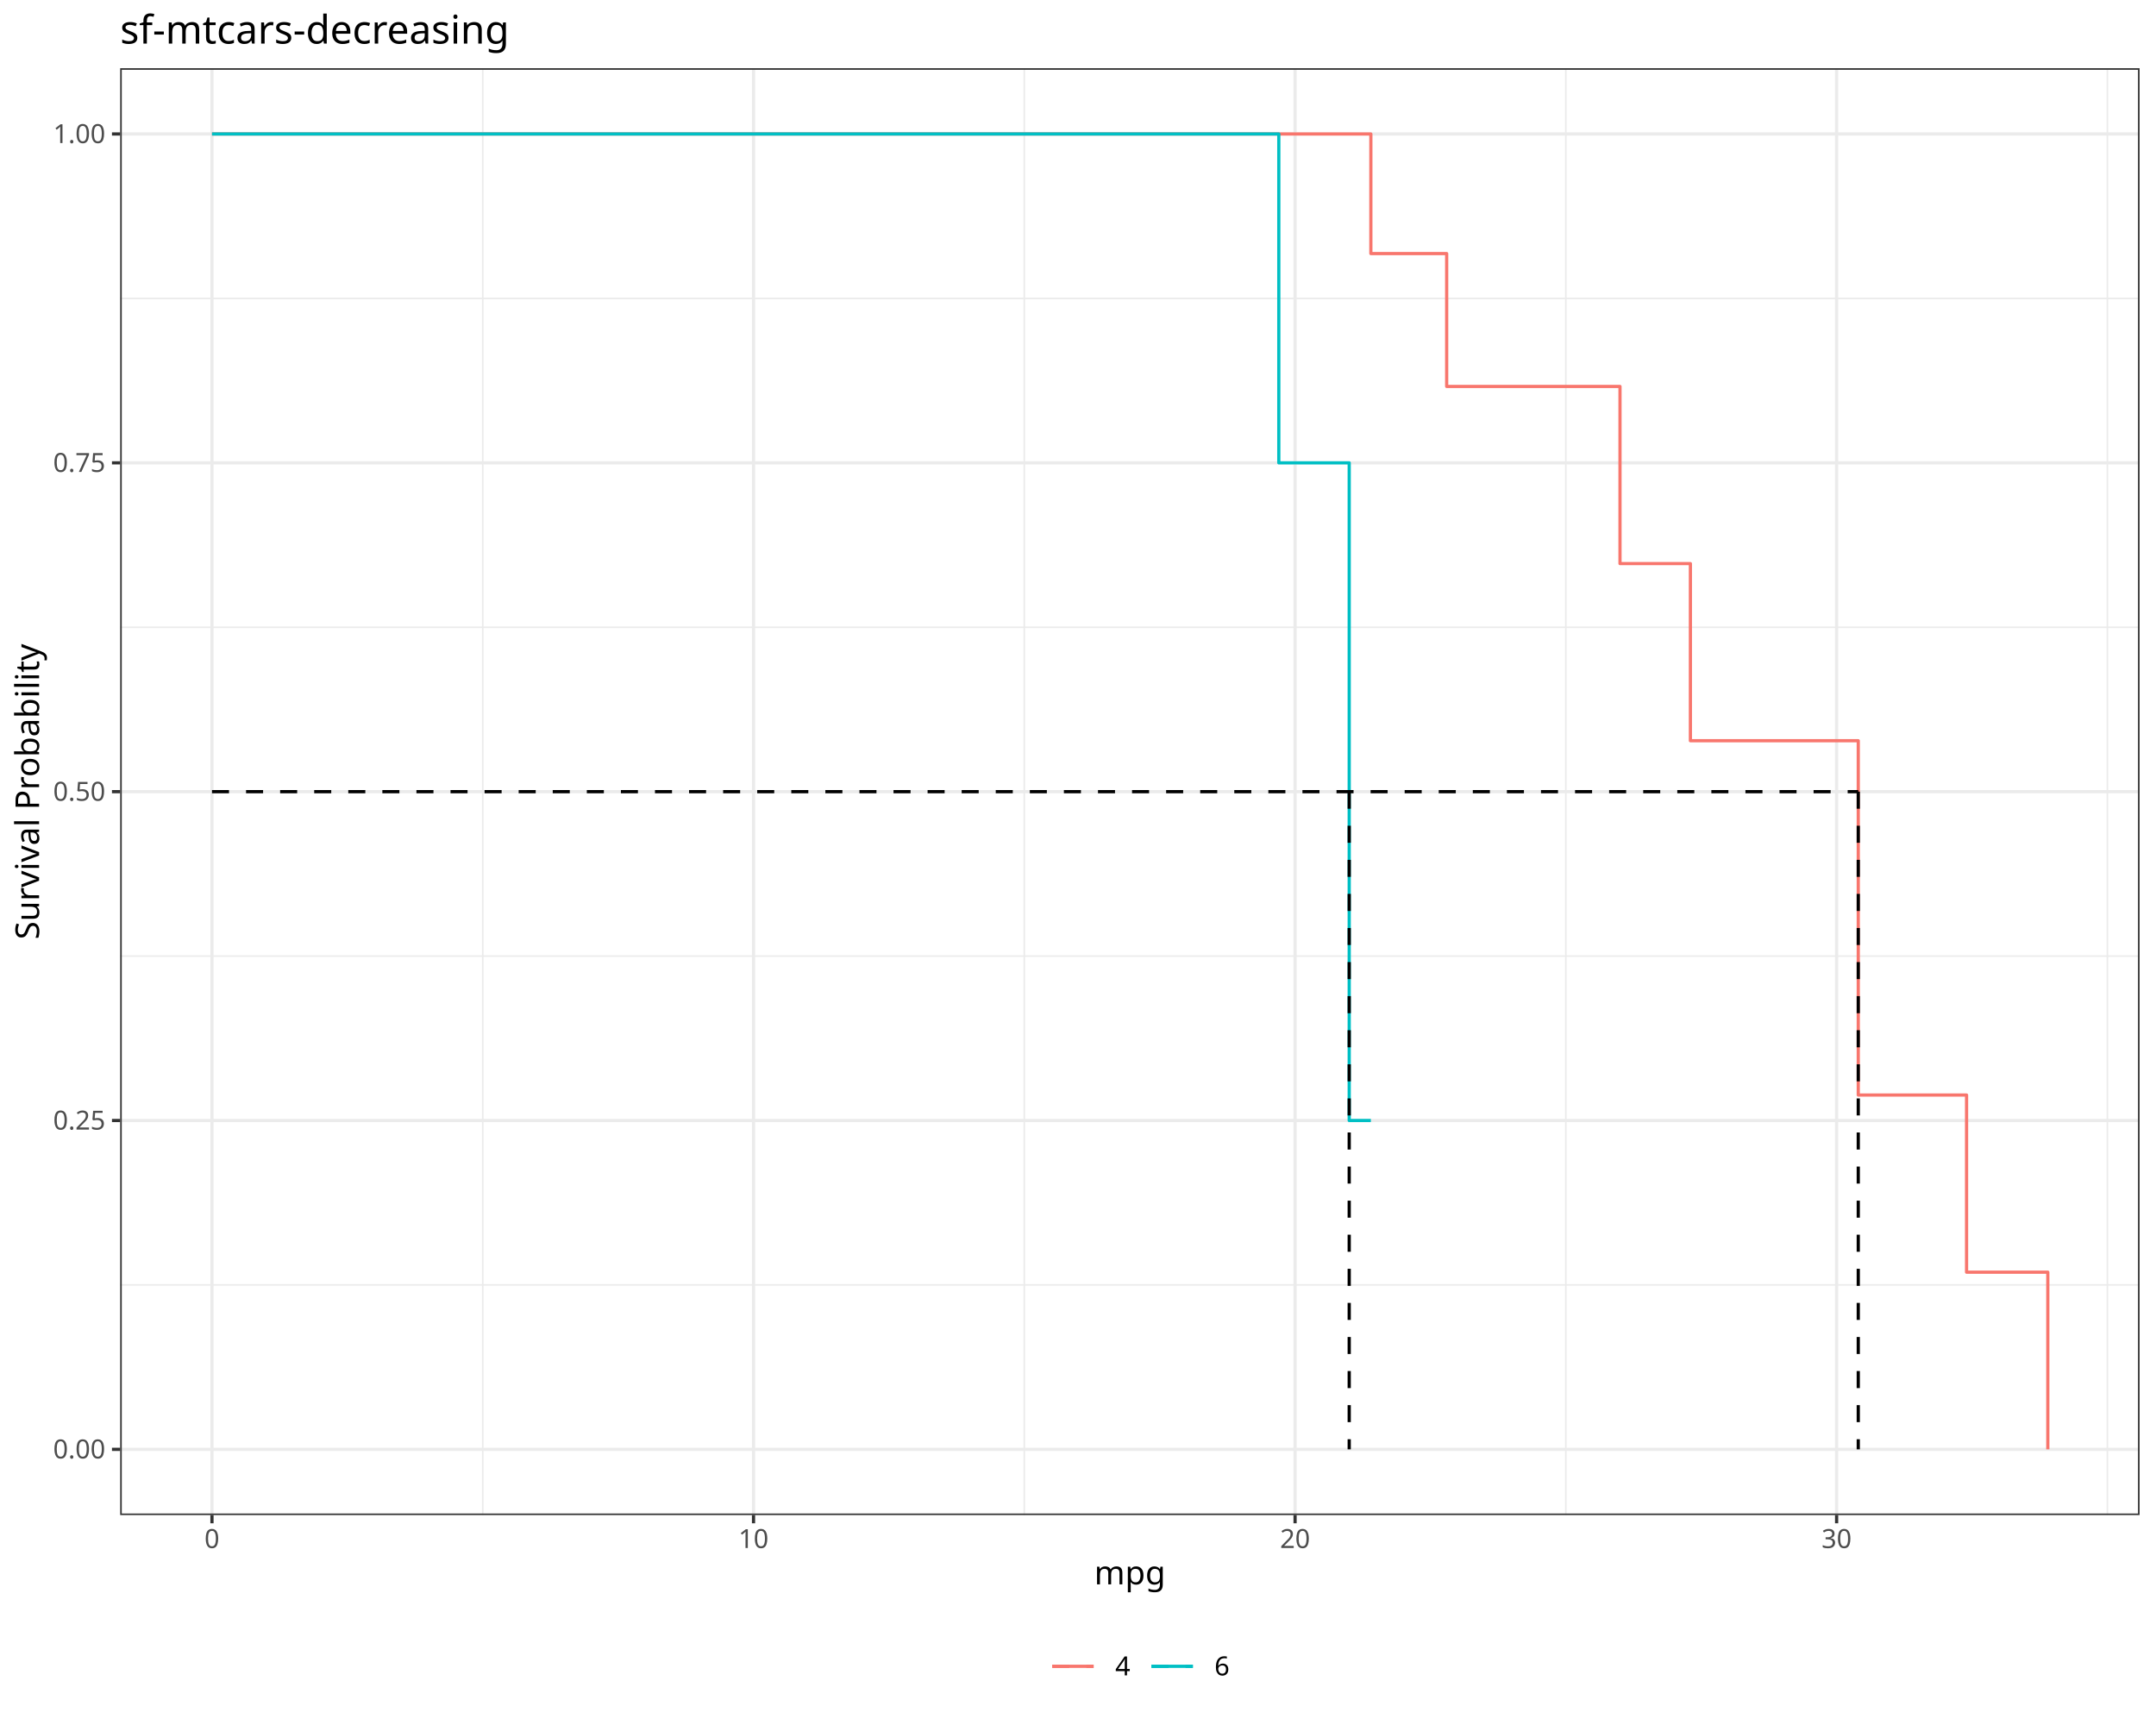
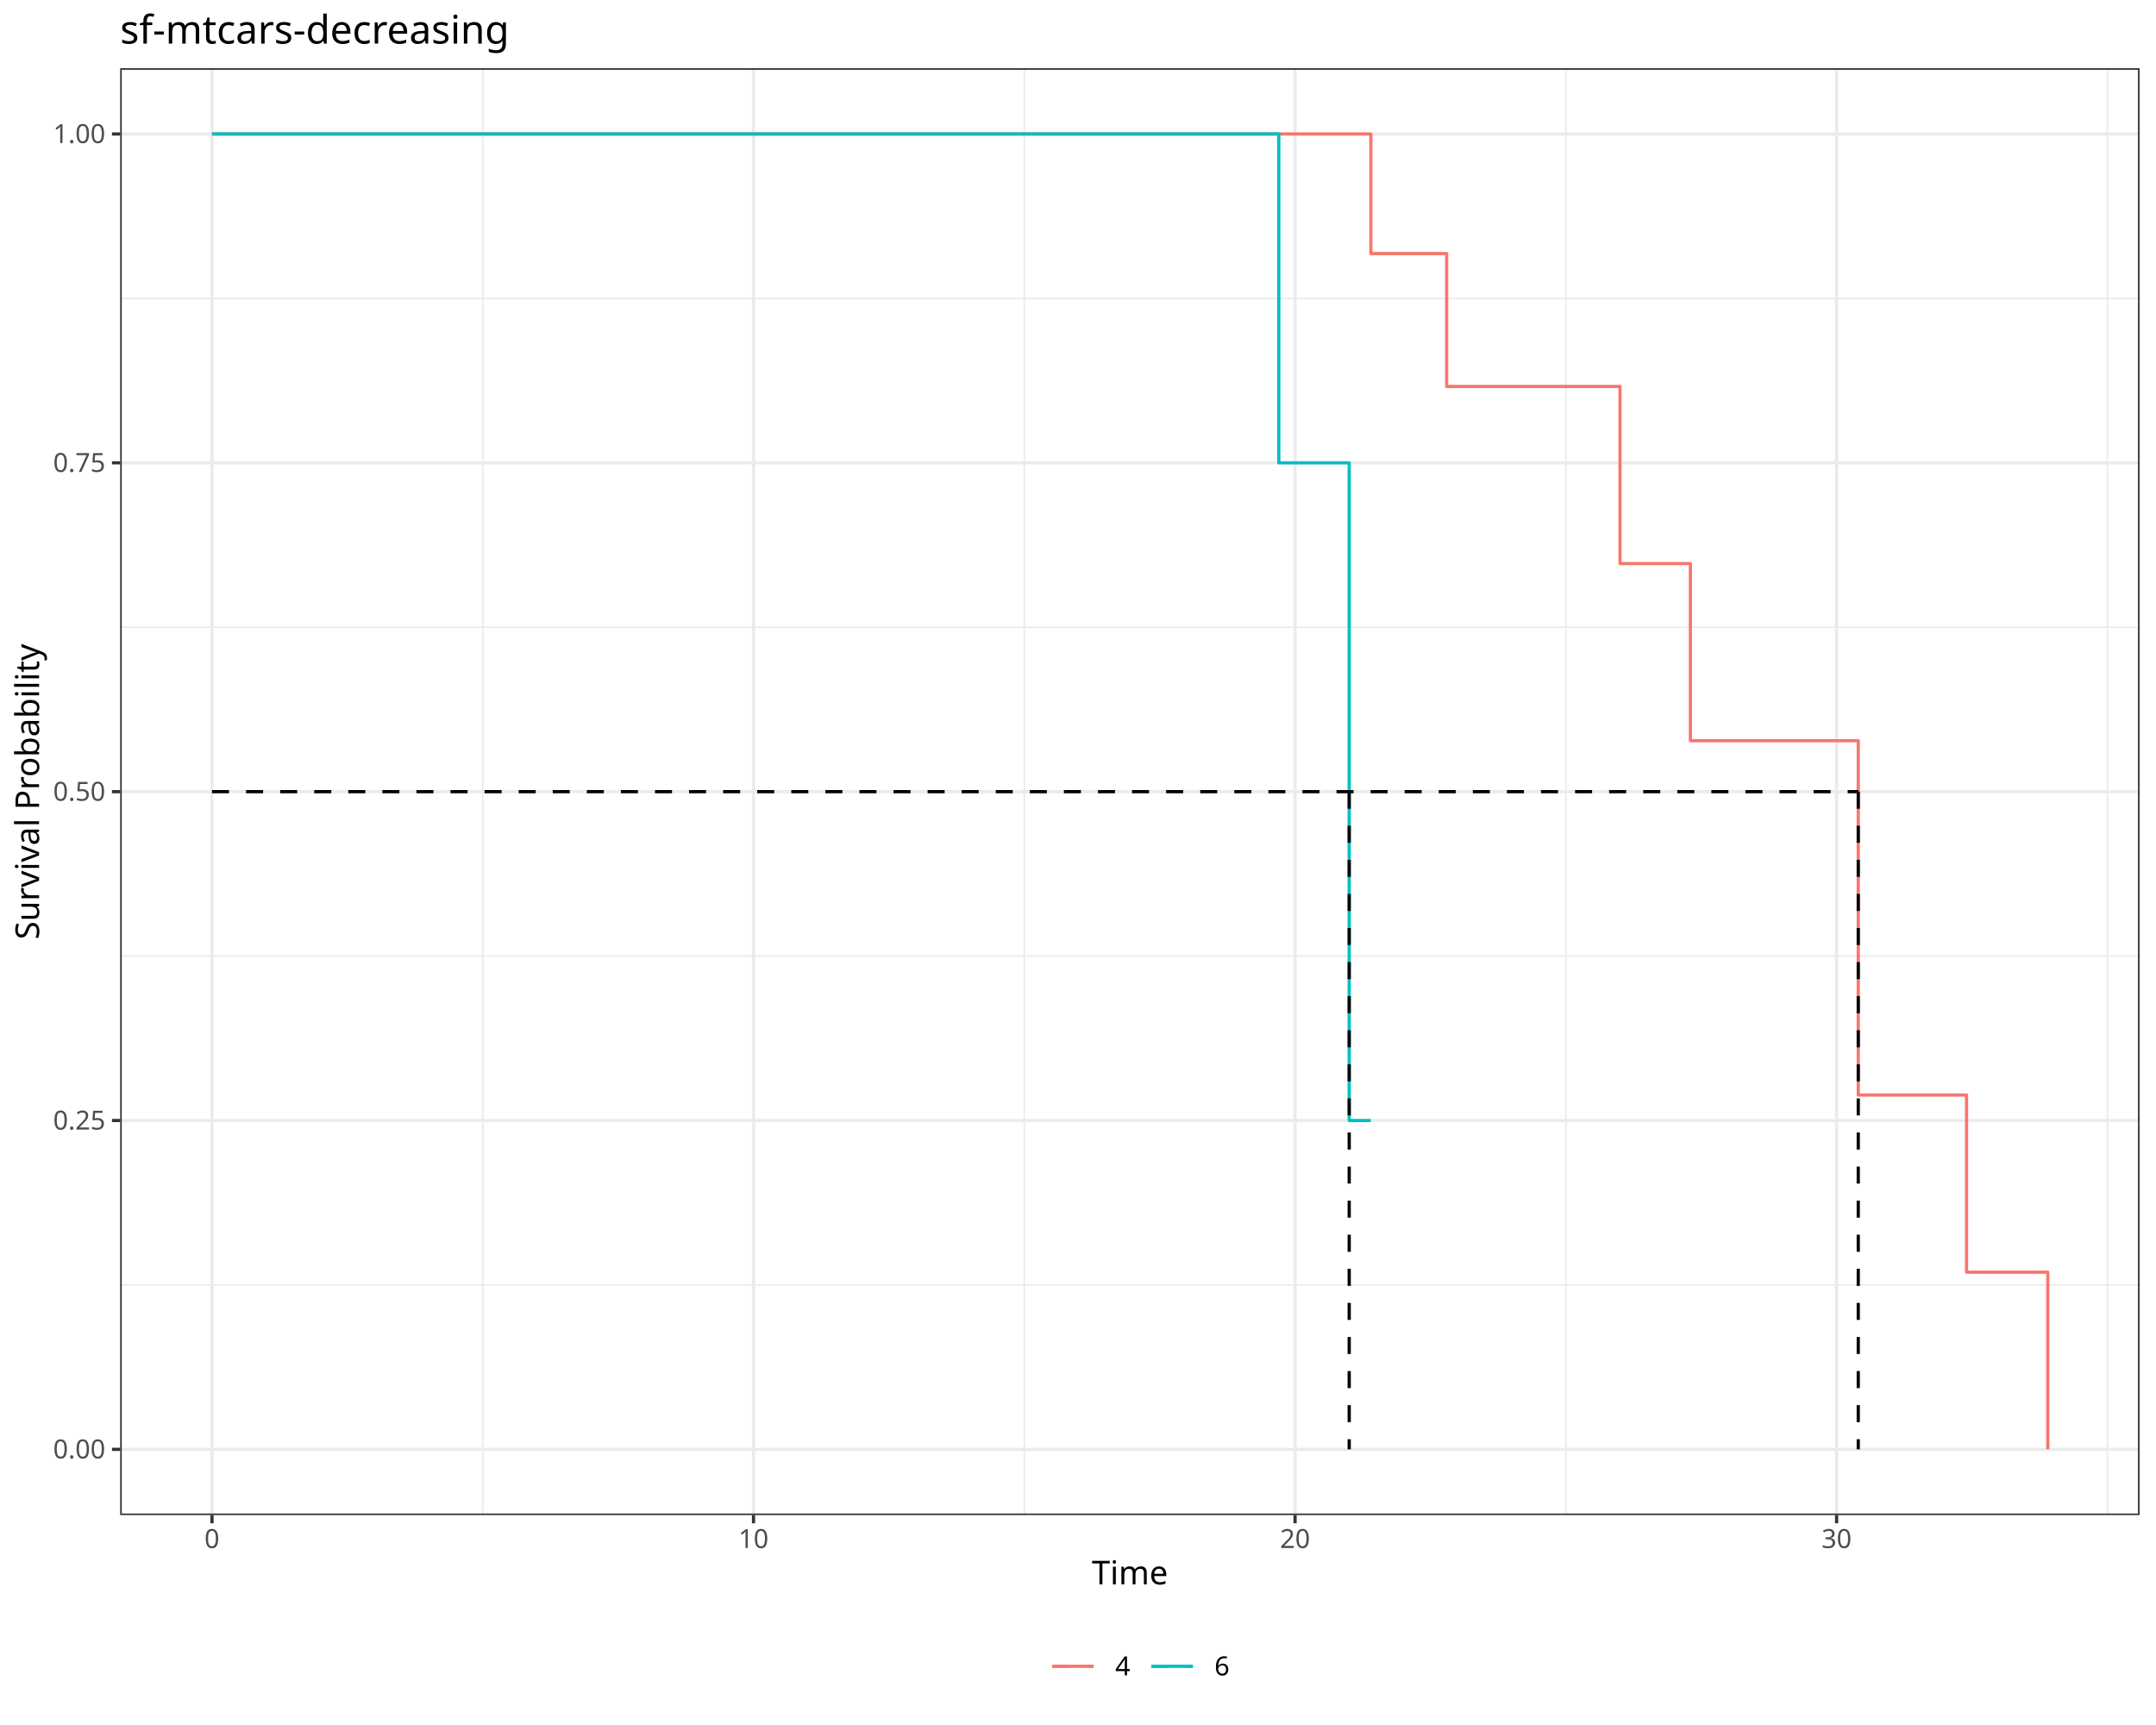
<svg xmlns="http://www.w3.org/2000/svg" class="svglite" data-engine-version="2.0" width="720.00pt" height="576.00pt" viewBox="0 0 720.00 576.00">
  <defs>
    <style type="text/css">
    .svglite line, .svglite polyline, .svglite polygon, .svglite path, .svglite rect, .svglite circle {
      fill: none;
      stroke: #000000;
      stroke-linecap: round;
      stroke-linejoin: round;
      stroke-miterlimit: 10.00;
    }
  </style>
  </defs>
  <rect width="100%" height="100%" style="stroke: none; fill: #FFFFFF;" />
  <defs>
    <clipPath id="cpMC4wMHw3MjAuMDB8MC4wMHw1NzYuMDA=">
      <rect x="0.00" y="0.00" width="720.00" height="576.00" />
    </clipPath>
  </defs>
  <g clip-path="url(#cpMC4wMHw3MjAuMDB8MC4wMHw1NzYuMDA=)">
    <rect x="0.00" y="0.00" width="720.00" height="576.00" style="stroke-width: 1.07; stroke: #FFFFFF; fill: #FFFFFF;" />
  </g>
  <defs>
    <clipPath id="cpNDAuMTN8NzE0LjUyfDIyLjc4fDUwNS45MQ==">
      <rect x="40.13" y="22.78" width="674.39" height="483.13" />
    </clipPath>
  </defs>
  <g clip-path="url(#cpNDAuMTN8NzE0LjUyfDIyLjc4fDUwNS45MQ==)">
    <rect x="40.13" y="22.78" width="674.39" height="483.13" style="stroke-width: 1.07; stroke: none; fill: #FFFFFF;" />
    <polyline points="40.13,429.05 714.52,429.05 " style="stroke-width: 0.53; stroke: #EBEBEB; stroke-linecap: butt;" />
    <polyline points="40.13,319.25 714.52,319.25 " style="stroke-width: 0.53; stroke: #EBEBEB; stroke-linecap: butt;" />
    <polyline points="40.13,209.45 714.52,209.45 " style="stroke-width: 0.53; stroke: #EBEBEB; stroke-linecap: butt;" />
    <polyline points="40.13,99.65 714.52,99.65 " style="stroke-width: 0.53; stroke: #EBEBEB; stroke-linecap: butt;" />
    <polyline points="161.21,505.91 161.21,22.78 " style="stroke-width: 0.53; stroke: #EBEBEB; stroke-linecap: butt;" />
    <polyline points="342.06,505.91 342.06,22.78 " style="stroke-width: 0.53; stroke: #EBEBEB; stroke-linecap: butt;" />
    <polyline points="522.91,505.91 522.91,22.78 " style="stroke-width: 0.53; stroke: #EBEBEB; stroke-linecap: butt;" />
    <polyline points="703.76,505.91 703.76,22.78 " style="stroke-width: 0.53; stroke: #EBEBEB; stroke-linecap: butt;" />
    <polyline points="40.13,483.95 714.52,483.95 " style="stroke-width: 1.07; stroke: #EBEBEB; stroke-linecap: butt;" />
    <polyline points="40.13,374.15 714.52,374.15 " style="stroke-width: 1.07; stroke: #EBEBEB; stroke-linecap: butt;" />
    <polyline points="40.13,264.35 714.52,264.35 " style="stroke-width: 1.07; stroke: #EBEBEB; stroke-linecap: butt;" />
    <polyline points="40.13,154.55 714.52,154.55 " style="stroke-width: 1.07; stroke: #EBEBEB; stroke-linecap: butt;" />
    <polyline points="40.13,44.74 714.52,44.74 " style="stroke-width: 1.07; stroke: #EBEBEB; stroke-linecap: butt;" />
    <polyline points="70.79,505.91 70.79,22.78 " style="stroke-width: 1.07; stroke: #EBEBEB; stroke-linecap: butt;" />
    <polyline points="251.64,505.91 251.64,22.78 " style="stroke-width: 1.07; stroke: #EBEBEB; stroke-linecap: butt;" />
    <polyline points="432.49,505.91 432.49,22.78 " style="stroke-width: 1.07; stroke: #EBEBEB; stroke-linecap: butt;" />
    <polyline points="613.34,505.91 613.34,22.78 " style="stroke-width: 1.07; stroke: #EBEBEB; stroke-linecap: butt;" />
    <polyline points="70.79,44.74 457.80,44.74 457.80,84.67 459.61,84.67 459.61,84.67 483.12,84.67 483.12,129.04 512.06,129.04 512.06,129.04 541.00,129.04 541.00,188.19 564.51,188.19 564.51,247.34 620.57,247.34 620.57,365.65 656.74,365.65 656.74,424.80 683.87,424.80 683.87,483.95 " style="stroke-width: 1.07; stroke: #F8766D; stroke-linecap: butt;" />
    <polyline points="70.79,44.74 392.70,44.74 392.70,44.74 398.12,44.74 398.12,44.74 418.02,44.74 418.02,44.74 427.06,44.74 427.06,154.55 450.57,154.55 450.57,374.15 457.80,374.15 457.80,374.15 " style="stroke-width: 1.07; stroke: #00BFC4; stroke-linecap: butt;" />
    <line x1="620.57" y1="264.35" x2="620.57" y2="483.95" style="stroke-width: 1.07; stroke-dasharray: 5.69,5.69; stroke-linecap: butt;" />
    <line x1="450.57" y1="264.35" x2="450.57" y2="483.95" style="stroke-width: 1.07; stroke-dasharray: 5.69,5.69; stroke-linecap: butt;" />
    <line x1="70.79" y1="264.35" x2="620.57" y2="264.35" style="stroke-width: 1.07; stroke-dasharray: 5.69,5.69; stroke-linecap: butt;" />
    <rect x="40.13" y="22.78" width="674.39" height="483.13" style="stroke-width: 1.07; stroke: #333333;" />
  </g>
  <g clip-path="url(#cpMC4wMHw3MjAuMDB8MC4wMHw1NzYuMDA=)">
    <text x="35.20" y="486.98" text-anchor="end" style="font-size: 8.80px; fill: #4D4D4D; font-family: sans;" textLength="17.13px" lengthAdjust="spacingAndGlyphs">0.00</text>
    <text x="35.20" y="377.18" text-anchor="end" style="font-size: 8.80px; fill: #4D4D4D; font-family: sans;" textLength="17.13px" lengthAdjust="spacingAndGlyphs">0.25</text>
    <text x="35.20" y="267.38" text-anchor="end" style="font-size: 8.80px; fill: #4D4D4D; font-family: sans;" textLength="17.13px" lengthAdjust="spacingAndGlyphs">0.50</text>
    <text x="35.20" y="157.57" text-anchor="end" style="font-size: 8.80px; fill: #4D4D4D; font-family: sans;" textLength="17.13px" lengthAdjust="spacingAndGlyphs">0.75</text>
    <text x="35.20" y="47.77" text-anchor="end" style="font-size: 8.80px; fill: #4D4D4D; font-family: sans;" textLength="17.13px" lengthAdjust="spacingAndGlyphs">1.00</text>
    <polyline points="37.39,483.95 40.13,483.95 " style="stroke-width: 1.07; stroke: #333333; stroke-linecap: butt;" />
    <polyline points="37.39,374.15 40.13,374.15 " style="stroke-width: 1.07; stroke: #333333; stroke-linecap: butt;" />
    <polyline points="37.39,264.35 40.13,264.35 " style="stroke-width: 1.07; stroke: #333333; stroke-linecap: butt;" />
    <polyline points="37.39,154.55 40.13,154.55 " style="stroke-width: 1.07; stroke: #333333; stroke-linecap: butt;" />
    <polyline points="37.39,44.74 40.13,44.74 " style="stroke-width: 1.07; stroke: #333333; stroke-linecap: butt;" />
    <polyline points="70.79,508.65 70.79,505.91 " style="stroke-width: 1.07; stroke: #333333; stroke-linecap: butt;" />
    <polyline points="251.64,508.65 251.64,505.91 " style="stroke-width: 1.07; stroke: #333333; stroke-linecap: butt;" />
    <polyline points="432.49,508.65 432.49,505.91 " style="stroke-width: 1.07; stroke: #333333; stroke-linecap: butt;" />
    <polyline points="613.34,508.65 613.34,505.91 " style="stroke-width: 1.07; stroke: #333333; stroke-linecap: butt;" />
    <text x="70.79" y="516.90" text-anchor="middle" style="font-size: 8.80px; fill: #4D4D4D; font-family: sans;" textLength="4.89px" lengthAdjust="spacingAndGlyphs">0</text>
    <text x="251.64" y="516.90" text-anchor="middle" style="font-size: 8.80px; fill: #4D4D4D; font-family: sans;" textLength="9.79px" lengthAdjust="spacingAndGlyphs">10</text>
    <text x="432.49" y="516.90" text-anchor="middle" style="font-size: 8.80px; fill: #4D4D4D; font-family: sans;" textLength="9.79px" lengthAdjust="spacingAndGlyphs">20</text>
    <text x="613.34" y="516.90" text-anchor="middle" style="font-size: 8.80px; fill: #4D4D4D; font-family: sans;" textLength="9.79px" lengthAdjust="spacingAndGlyphs">30</text>
-     <text x="377.33" y="529.04" text-anchor="middle" style="font-size: 11.00px; font-family: sans;" textLength="21.40px" lengthAdjust="spacingAndGlyphs">mpg</text>
+     <text x="377.33" y="529.04" text-anchor="middle" style="font-size: 11.00px; font-family: sans;" textLength="24.45px" lengthAdjust="spacingAndGlyphs">Time</text>
    <text transform="translate(13.05,264.35) rotate(-90)" text-anchor="middle" style="font-size: 11.00px; font-family: sans;" textLength="93.55px" lengthAdjust="spacingAndGlyphs">Survival Probability</text>
    <rect x="338.71" y="542.28" width="77.23" height="28.24" style="stroke-width: 1.07; stroke: none; fill: #FFFFFF;" />
    <rect x="349.67" y="547.76" width="17.28" height="17.28" style="stroke-width: 1.07; stroke: none; fill: #FFFFFF;" />
    <line x1="351.40" y1="556.40" x2="365.22" y2="556.40" style="stroke-width: 1.07; stroke: #F8766D; stroke-linecap: butt;" />
    <line x1="351.40" y1="556.40" x2="365.22" y2="556.40" style="stroke-width: 1.07; stroke: #F8766D; stroke-dasharray: 5.69,5.69; stroke-linecap: butt;" />
    <rect x="382.81" y="547.76" width="17.28" height="17.28" style="stroke-width: 1.07; stroke: none; fill: #FFFFFF;" />
    <line x1="384.53" y1="556.40" x2="398.36" y2="556.40" style="stroke-width: 1.07; stroke: #00BFC4; stroke-linecap: butt;" />
    <line x1="384.53" y1="556.40" x2="398.36" y2="556.40" style="stroke-width: 1.07; stroke: #00BFC4; stroke-dasharray: 5.69,5.69; stroke-linecap: butt;" />
    <text x="372.43" y="559.43" style="font-size: 8.80px; font-family: sans;" textLength="4.89px" lengthAdjust="spacingAndGlyphs">4</text>
    <text x="405.57" y="559.43" style="font-size: 8.80px; font-family: sans;" textLength="4.89px" lengthAdjust="spacingAndGlyphs">6</text>
    <text x="40.13" y="14.56" style="font-size: 13.20px; font-family: sans;" textLength="123.27px" lengthAdjust="spacingAndGlyphs">sf-mtcars-decreasing</text>
  </g>
</svg>
